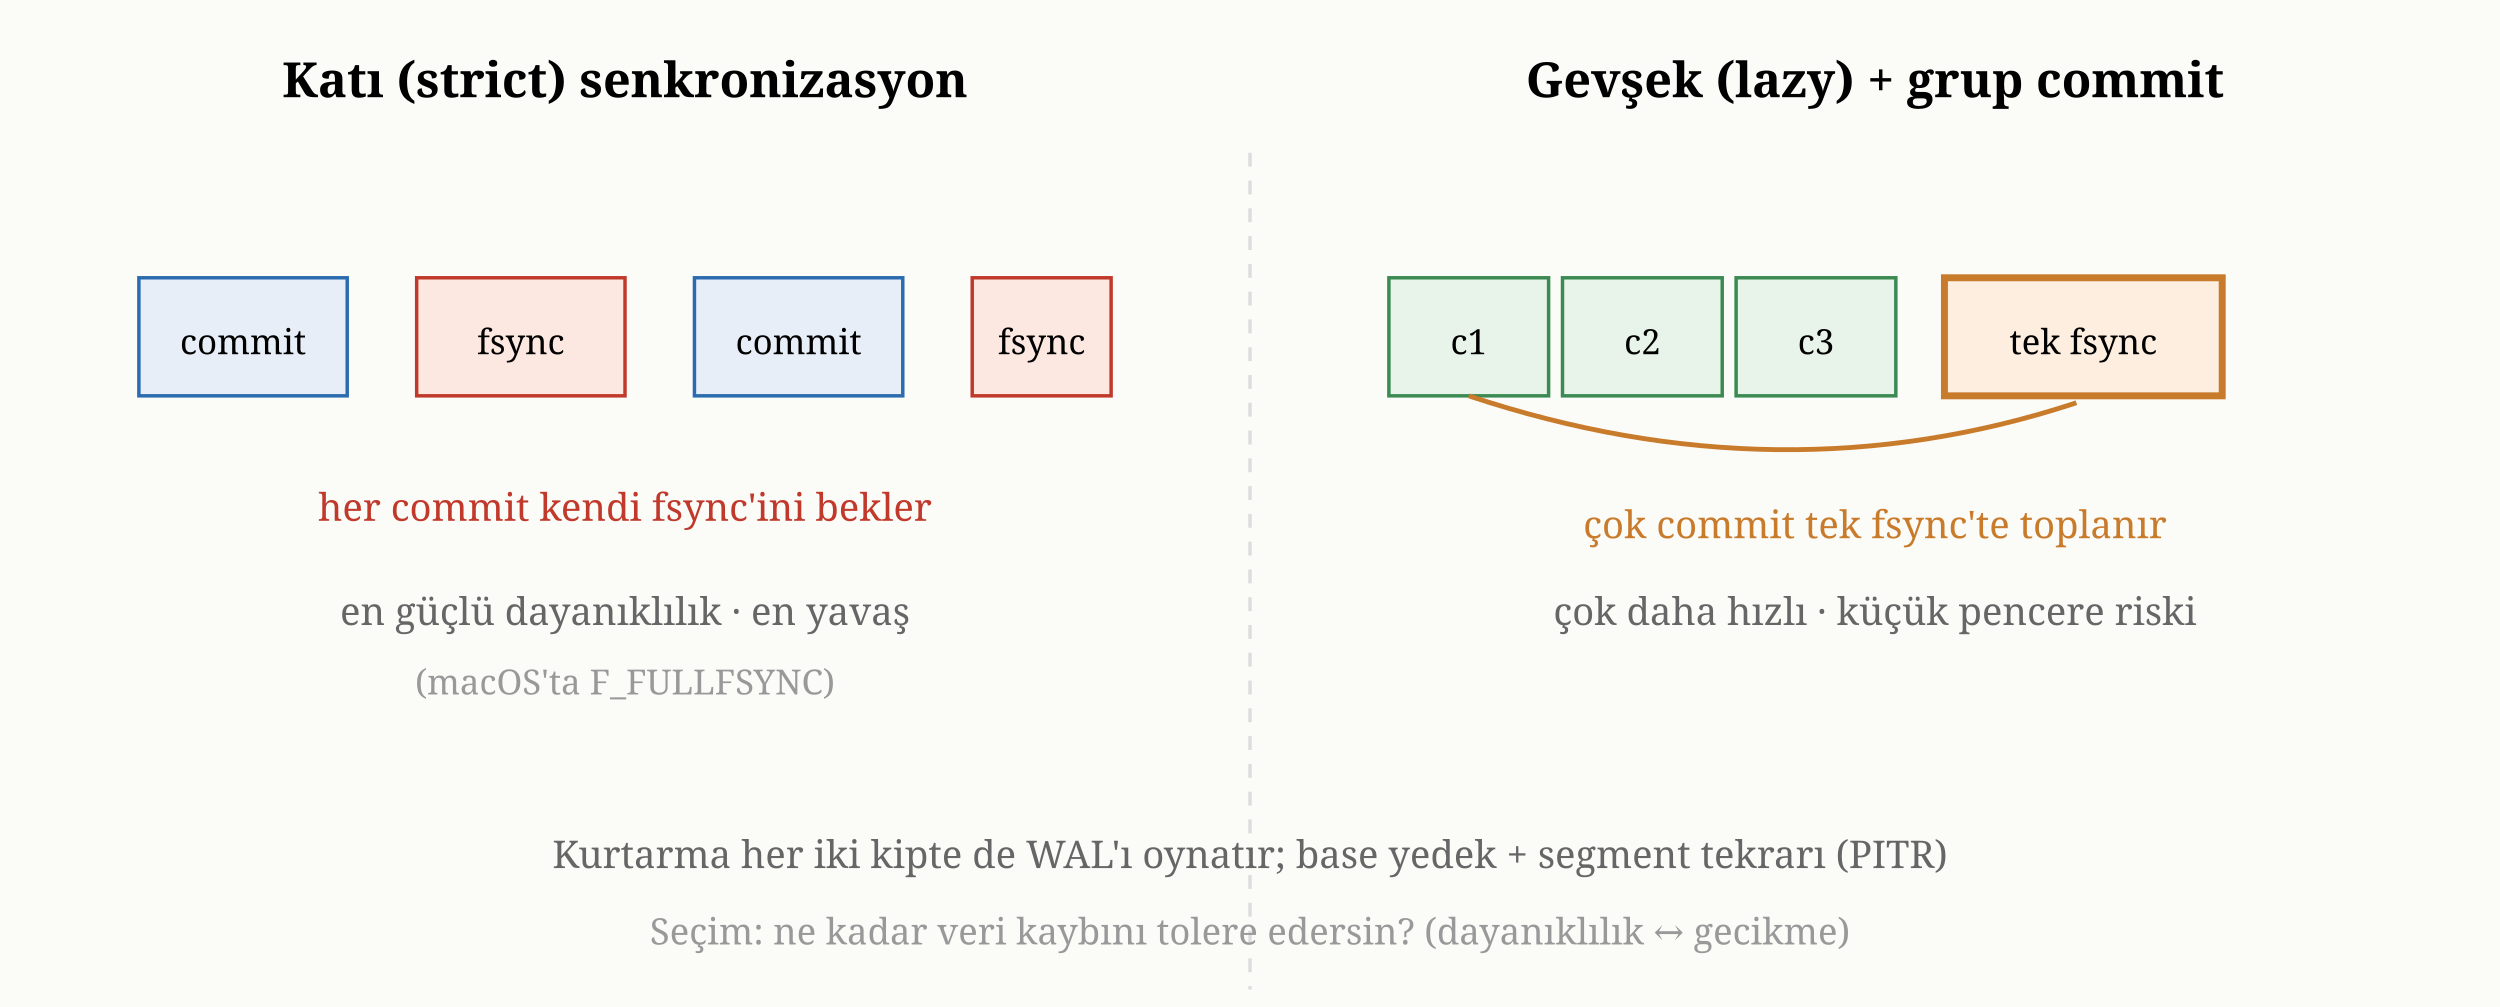
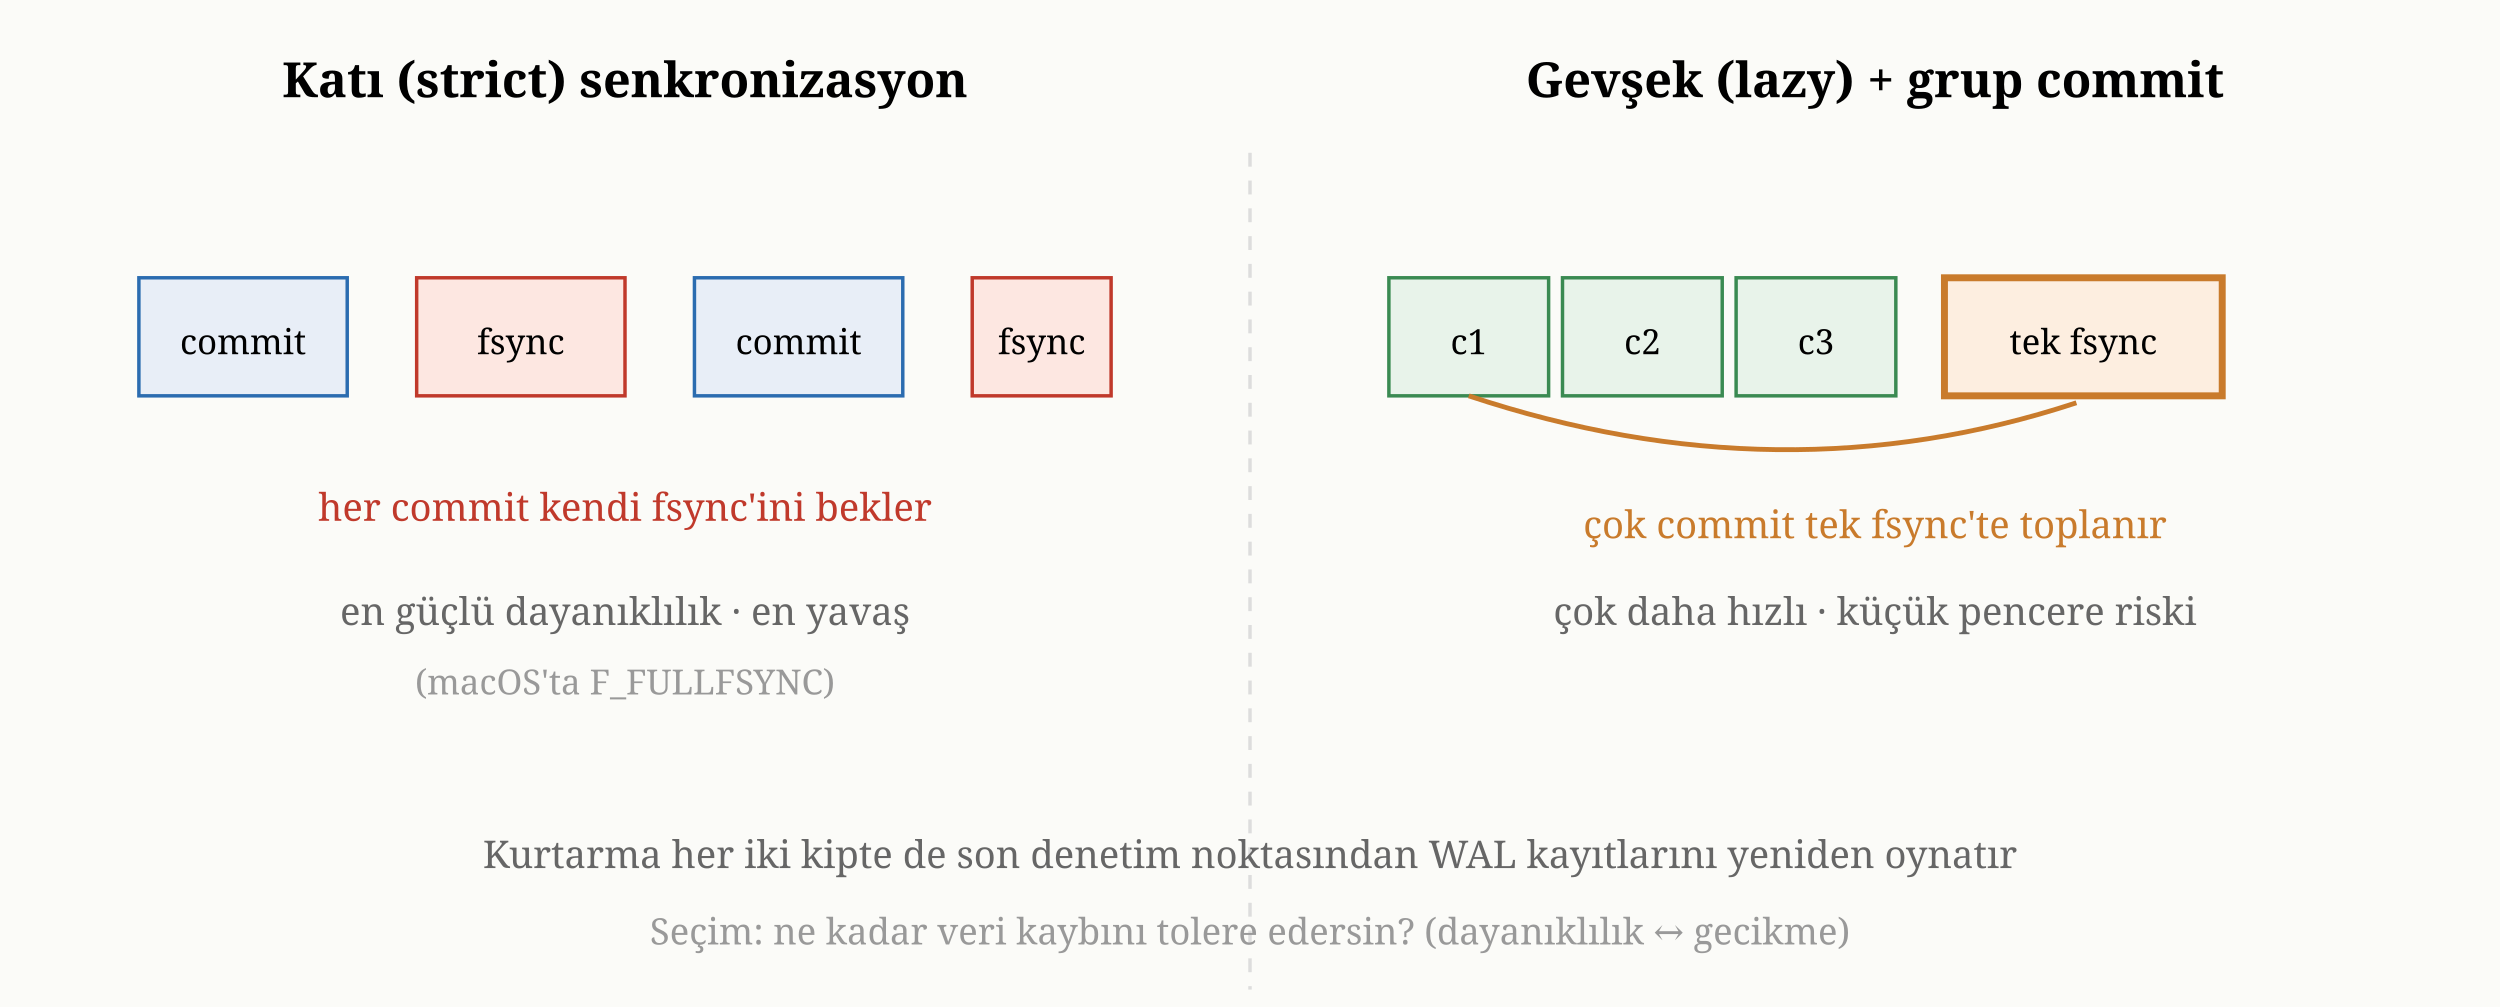
<svg xmlns="http://www.w3.org/2000/svg" width="720" height="290" font-family="Georgia, serif">
  <rect width="720" height="290" fill="#fbfbf8" />
  <text x="180" y="28" font-size="14" font-weight="bold" text-anchor="middle">Katı (strict) senkronizasyon</text>
  <text x="540" y="28" font-size="14" font-weight="bold" text-anchor="middle">Gevşek (lazy) + grup commit</text>
  <line x1="360" y1="44" x2="360" y2="285" stroke="#ddd" stroke-dasharray="4" />
  <g font-size="10" text-anchor="middle">
    <rect x="40" y="80" width="60" height="34" fill="#e8eef7" stroke="#2b6cb0" />
    <text x="70" y="102">commit</text>
    <rect x="120" y="80" width="60" height="34" fill="#fde7e1" stroke="#c0392b" />
    <text x="150" y="102">fsync</text>
    <rect x="200" y="80" width="60" height="34" fill="#e8eef7" stroke="#2b6cb0" />
    <text x="230" y="102">commit</text>
    <rect x="280" y="80" width="40" height="34" fill="#fde7e1" stroke="#c0392b" />
    <text x="300" y="102">fsync</text>
  </g>
  <text x="180" y="150" font-size="11" text-anchor="middle" fill="#c0392b">her commit kendi fsync'ini bekler</text>
  <text x="180" y="180" font-size="11" text-anchor="middle" fill="#666">en güçlü dayanıklılık · en yavaş</text>
  <text x="180" y="200" font-size="10" text-anchor="middle" fill="#999">(macOS'ta F_FULLFSYNC)</text>
  <g font-size="10" text-anchor="middle">
    <rect x="400" y="80" width="46" height="34" fill="#e8f3ea" stroke="#3a8a52" />
    <text x="423" y="102">c1</text>
    <rect x="450" y="80" width="46" height="34" fill="#e8f3ea" stroke="#3a8a52" />
    <text x="473" y="102">c2</text>
    <rect x="500" y="80" width="46" height="34" fill="#e8f3ea" stroke="#3a8a52" />
    <text x="523" y="102">c3</text>
    <rect x="560" y="80" width="80" height="34" fill="#fdeee0" stroke="#c97b2c" stroke-width="2" />
    <text x="600" y="102">tek fsync</text>
  </g>
  <path d="M423,114 q90,30 175,2" fill="none" stroke="#c97b2c" stroke-width="1.4" />
  <text x="540" y="155" font-size="11" text-anchor="middle" fill="#c97b2c">çok commit tek fsync'te toplanır</text>
  <text x="540" y="180" font-size="11" text-anchor="middle" fill="#666">çok daha hızlı · küçük pencere riski</text>
-   <text x="360" y="250" font-size="11" text-anchor="middle" fill="#666">Kurtarma her iki kipte de WAL'ı oynatır; base yedek + segment tekrarı (PITR)</text>
+   <text x="360" y="250" font-size="11" text-anchor="middle" fill="#666">Kurtarma her iki kipte de son denetim noktasından WAL kayıtlarını yeniden oynatır</text>
  <text x="360" y="272" font-size="10.5" text-anchor="middle" fill="#999">Seçim: ne kadar veri kaybını tolere edersin? (dayanıklılık ↔ gecikme)</text>
</svg>
